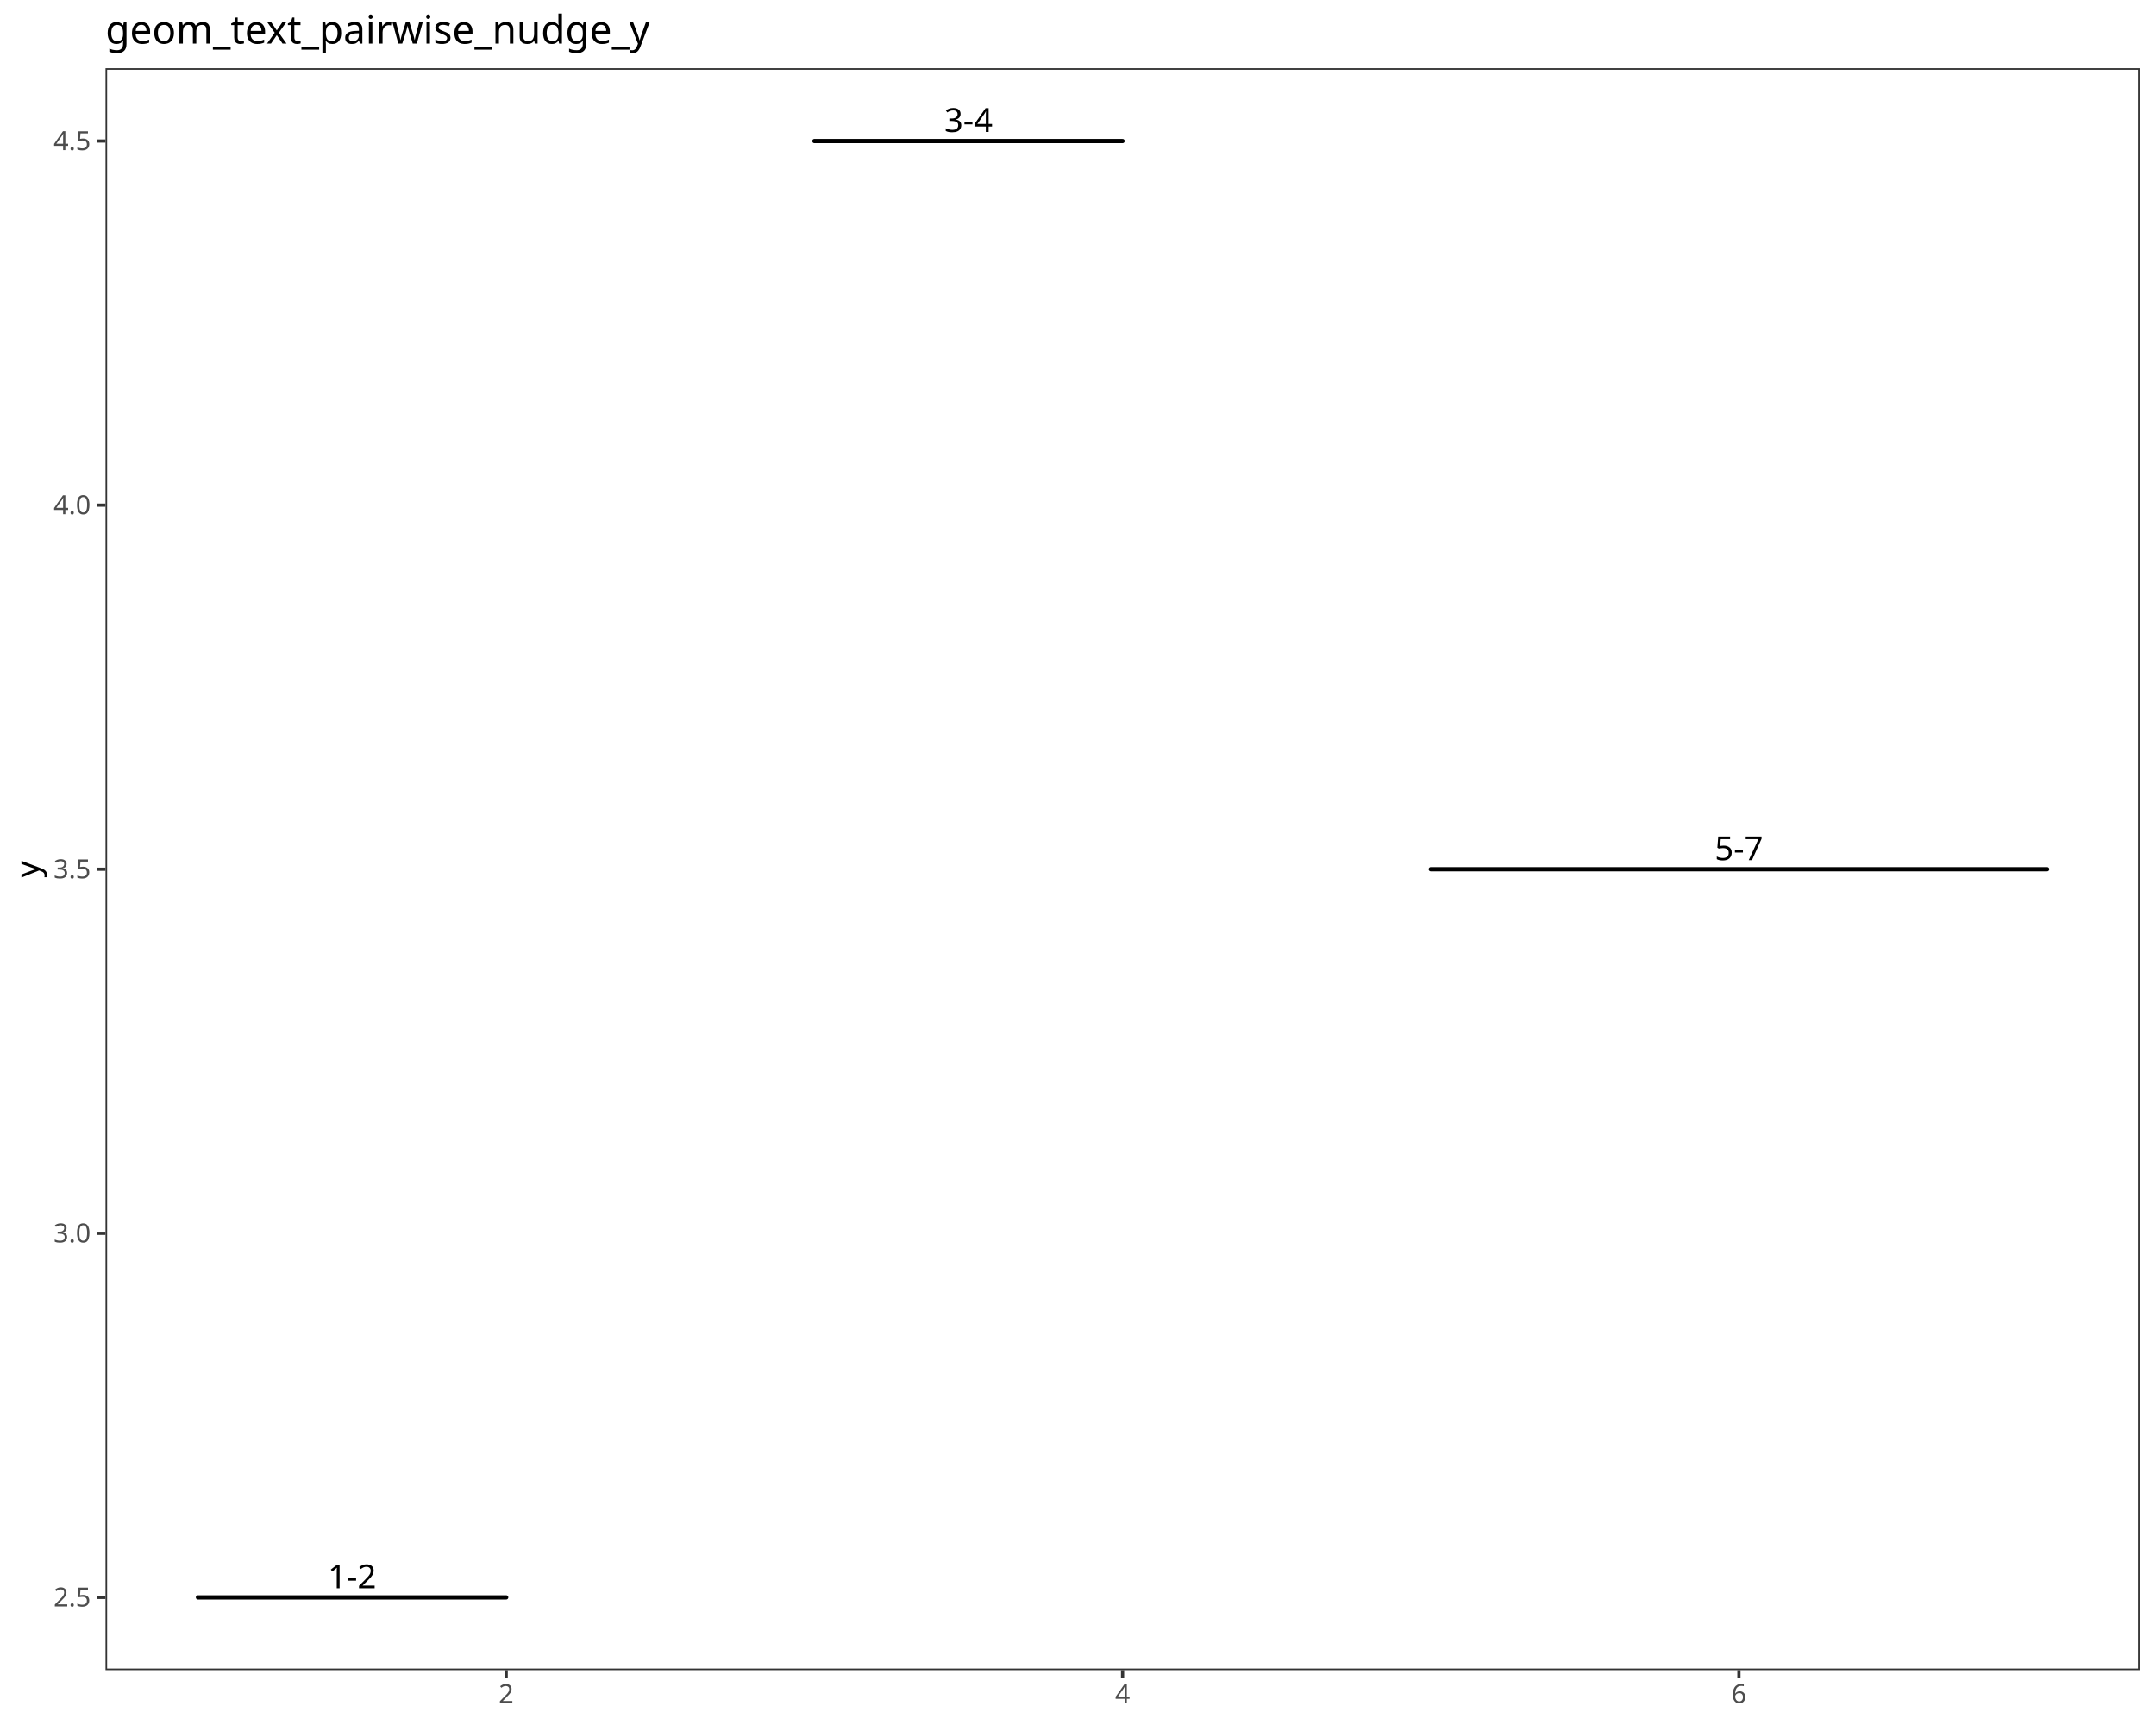
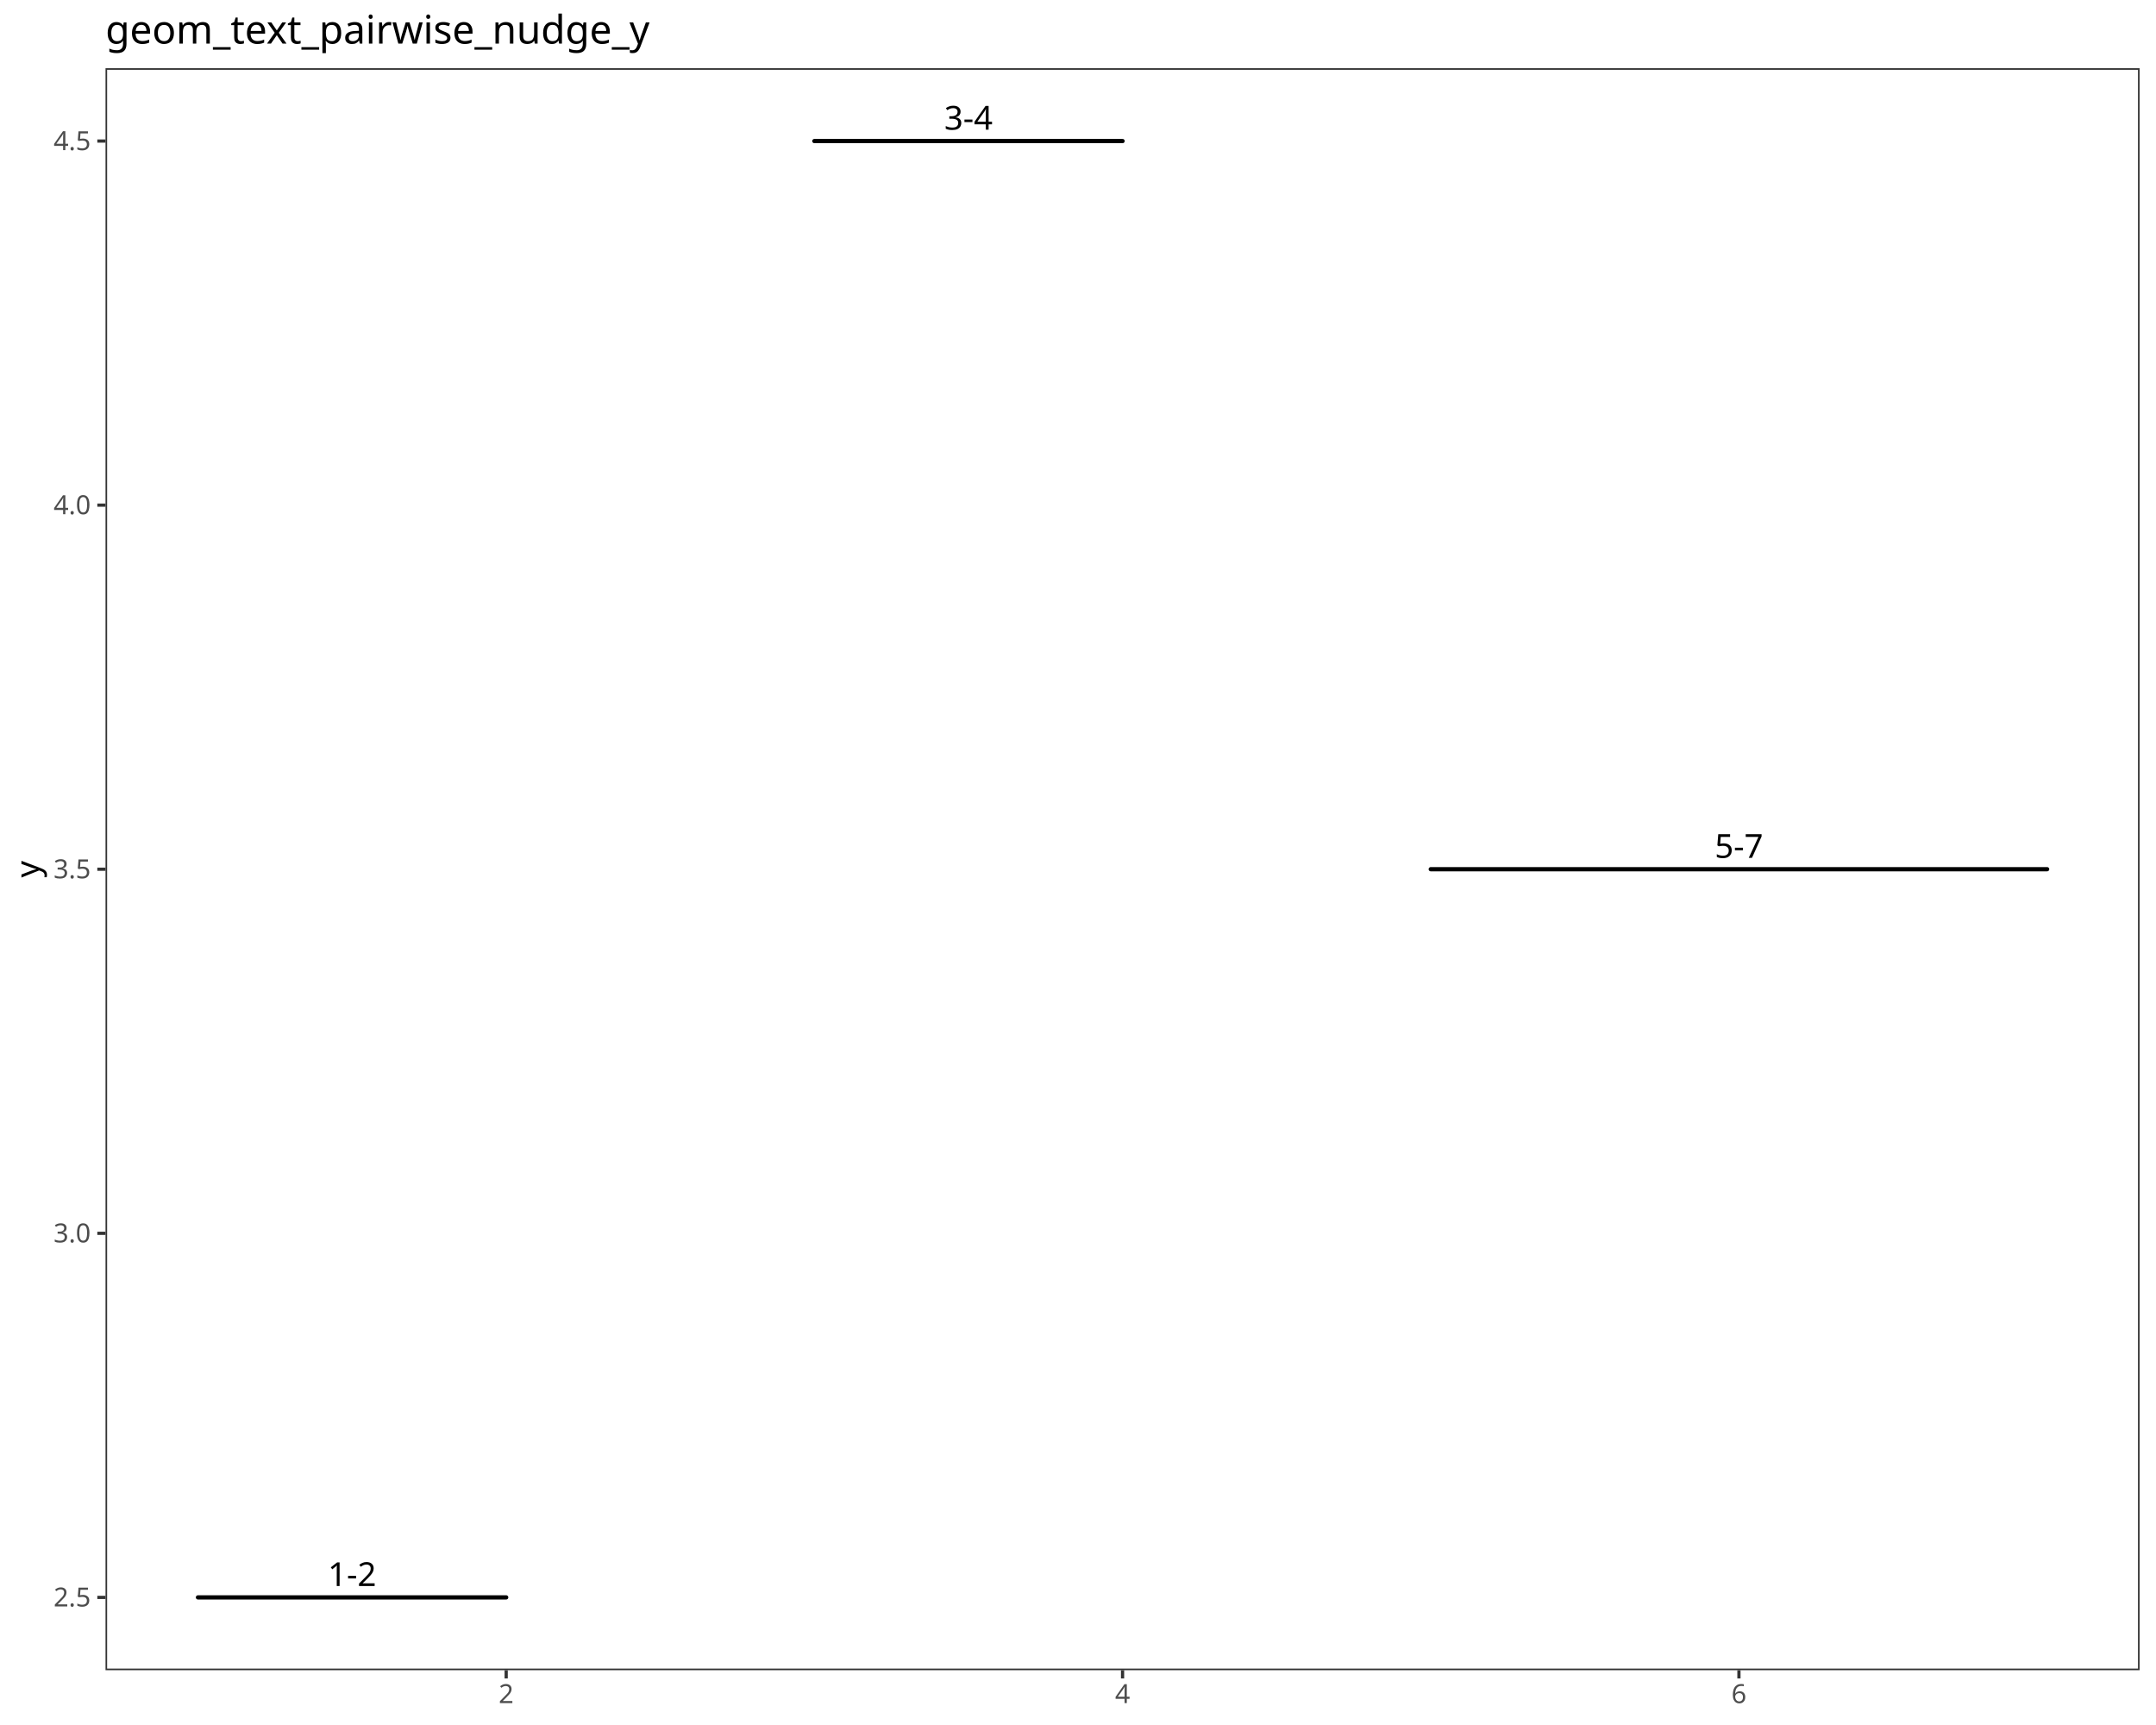
<svg xmlns="http://www.w3.org/2000/svg" class="svglite" data-engine-version="2.0" width="720.00pt" height="576.00pt" viewBox="0 0 720.00 576.00">
  <defs>
    <style type="text/css">
    .svglite line, .svglite polyline, .svglite polygon, .svglite path, .svglite rect, .svglite circle {
      fill: none;
      stroke: #000000;
      stroke-linecap: round;
      stroke-linejoin: round;
      stroke-miterlimit: 10.00;
    }
  </style>
  </defs>
  <rect width="100%" height="100%" style="stroke: none; fill: #FFFFFF;" />
  <defs>
    <clipPath id="cpMC4wMHw3MjAuMDB8MC4wMHw1NzYuMDA=">
      <rect x="0.00" y="0.00" width="720.00" height="576.00" />
    </clipPath>
  </defs>
  <g clip-path="url(#cpMC4wMHw3MjAuMDB8MC4wMHw1NzYuMDA=)">
    <rect x="0.00" y="0.00" width="720.00" height="576.00" style="stroke-width: 1.07; stroke: #FFFFFF; fill: #FFFFFF;" />
  </g>
  <defs>
    <clipPath id="cpMzUuMjR8NzE0LjUyfDIyLjc4fDU1Ny43MQ==">
      <rect x="35.24" y="22.78" width="679.28" height="534.92" />
    </clipPath>
  </defs>
  <g clip-path="url(#cpMzUuMjR8NzE0LjUyfDIyLjc4fDU1Ny43MQ==)">
    <rect x="35.24" y="22.78" width="679.28" height="534.92" style="stroke-width: 1.07; stroke: none; fill: #FFFFFF;" />
    <line x1="66.11" y1="533.39" x2="169.04" y2="533.39" style="stroke-width: 1.42;" />
-     <text x="117.58" y="530.35" text-anchor="middle" style="font-size: 11.04px; font-family: sans;" textLength="15.96px" lengthAdjust="spacingAndGlyphs">1-2</text>
+     <text x="117.58" y="529.59" text-anchor="middle" style="font-size: 11.04px; font-family: sans;" textLength="15.96px" lengthAdjust="spacingAndGlyphs">1-2</text>
    <line x1="271.96" y1="47.10" x2="374.88" y2="47.10" style="stroke-width: 1.42;" />
-     <text x="323.42" y="44.06" text-anchor="middle" style="font-size: 11.04px; font-family: sans;" textLength="15.96px" lengthAdjust="spacingAndGlyphs">3-4</text>
+     <text x="323.42" y="43.30" text-anchor="middle" style="font-size: 11.04px; font-family: sans;" textLength="15.96px" lengthAdjust="spacingAndGlyphs">3-4</text>
    <line x1="477.80" y1="290.24" x2="683.64" y2="290.24" style="stroke-width: 1.42;" />
-     <text x="580.72" y="287.21" text-anchor="middle" style="font-size: 11.04px; font-family: sans;" textLength="15.96px" lengthAdjust="spacingAndGlyphs">5-7</text>
+     <text x="580.72" y="286.45" text-anchor="middle" style="font-size: 11.04px; font-family: sans;" textLength="15.96px" lengthAdjust="spacingAndGlyphs">5-7</text>
    <rect x="35.24" y="22.78" width="679.28" height="534.92" style="stroke-width: 1.07; stroke: #333333;" />
  </g>
  <g clip-path="url(#cpMC4wMHw3MjAuMDB8MC4wMHw1NzYuMDA=)">
    <text x="30.31" y="536.42" text-anchor="end" style="font-size: 8.80px; fill: #4D4D4D; font-family: sans;" textLength="12.23px" lengthAdjust="spacingAndGlyphs">2.5</text>
    <text x="30.31" y="414.85" text-anchor="end" style="font-size: 8.80px; fill: #4D4D4D; font-family: sans;" textLength="12.23px" lengthAdjust="spacingAndGlyphs">3.0</text>
    <text x="30.31" y="293.27" text-anchor="end" style="font-size: 8.80px; fill: #4D4D4D; font-family: sans;" textLength="12.23px" lengthAdjust="spacingAndGlyphs">3.5</text>
    <text x="30.31" y="171.70" text-anchor="end" style="font-size: 8.80px; fill: #4D4D4D; font-family: sans;" textLength="12.23px" lengthAdjust="spacingAndGlyphs">4.0</text>
    <text x="30.31" y="50.13" text-anchor="end" style="font-size: 8.80px; fill: #4D4D4D; font-family: sans;" textLength="12.23px" lengthAdjust="spacingAndGlyphs">4.5</text>
    <polyline points="32.50,533.39 35.24,533.39 " style="stroke-width: 1.07; stroke: #333333; stroke-linecap: butt;" />
    <polyline points="32.50,411.82 35.24,411.82 " style="stroke-width: 1.07; stroke: #333333; stroke-linecap: butt;" />
    <polyline points="32.50,290.24 35.24,290.24 " style="stroke-width: 1.07; stroke: #333333; stroke-linecap: butt;" />
    <polyline points="32.50,168.67 35.24,168.67 " style="stroke-width: 1.07; stroke: #333333; stroke-linecap: butt;" />
    <polyline points="32.50,47.10 35.24,47.10 " style="stroke-width: 1.07; stroke: #333333; stroke-linecap: butt;" />
    <polyline points="169.04,560.45 169.04,557.71 " style="stroke-width: 1.07; stroke: #333333; stroke-linecap: butt;" />
    <polyline points="374.88,560.45 374.88,557.71 " style="stroke-width: 1.07; stroke: #333333; stroke-linecap: butt;" />
    <polyline points="580.72,560.45 580.72,557.71 " style="stroke-width: 1.07; stroke: #333333; stroke-linecap: butt;" />
    <text x="169.04" y="568.69" text-anchor="middle" style="font-size: 8.80px; fill: #4D4D4D; font-family: sans;" textLength="4.89px" lengthAdjust="spacingAndGlyphs">2</text>
    <text x="374.88" y="568.69" text-anchor="middle" style="font-size: 8.80px; fill: #4D4D4D; font-family: sans;" textLength="4.89px" lengthAdjust="spacingAndGlyphs">4</text>
    <text x="580.72" y="568.69" text-anchor="middle" style="font-size: 8.80px; fill: #4D4D4D; font-family: sans;" textLength="4.89px" lengthAdjust="spacingAndGlyphs">6</text>
    <text transform="translate(13.05,290.24) rotate(-90)" text-anchor="middle" style="font-size: 11.00px; font-family: sans;" textLength="5.50px" lengthAdjust="spacingAndGlyphs">y</text>
    <text x="35.24" y="14.56" style="font-size: 13.20px; font-family: sans;" textLength="175.41px" lengthAdjust="spacingAndGlyphs">geom_text_pairwise_nudge_y</text>
  </g>
</svg>
